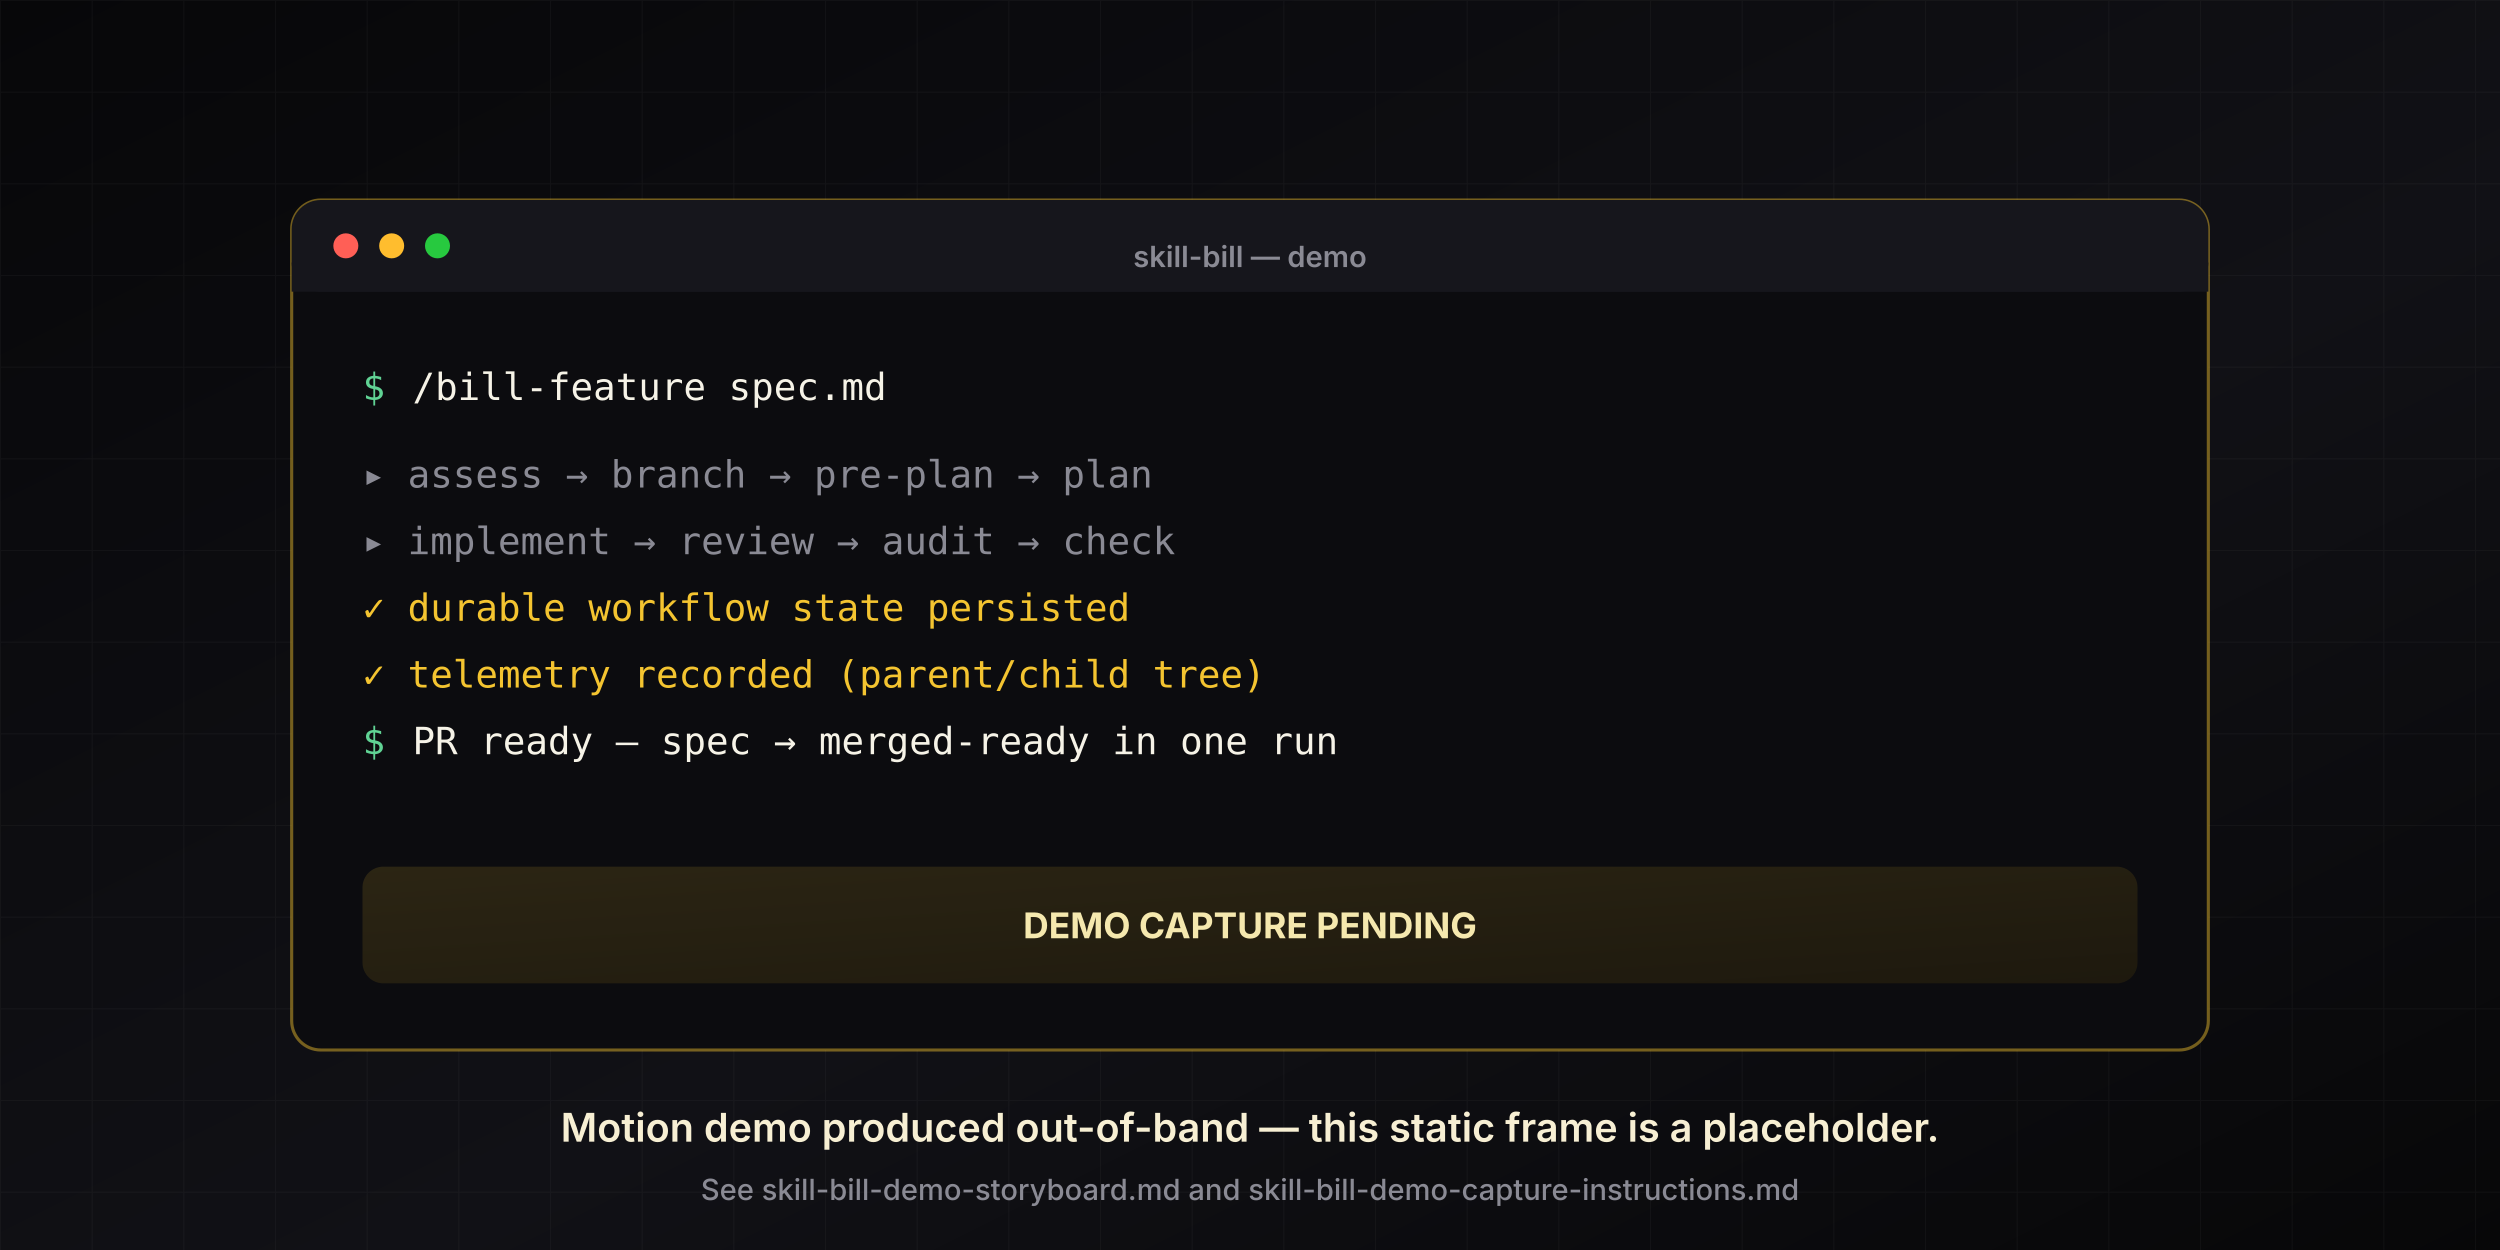
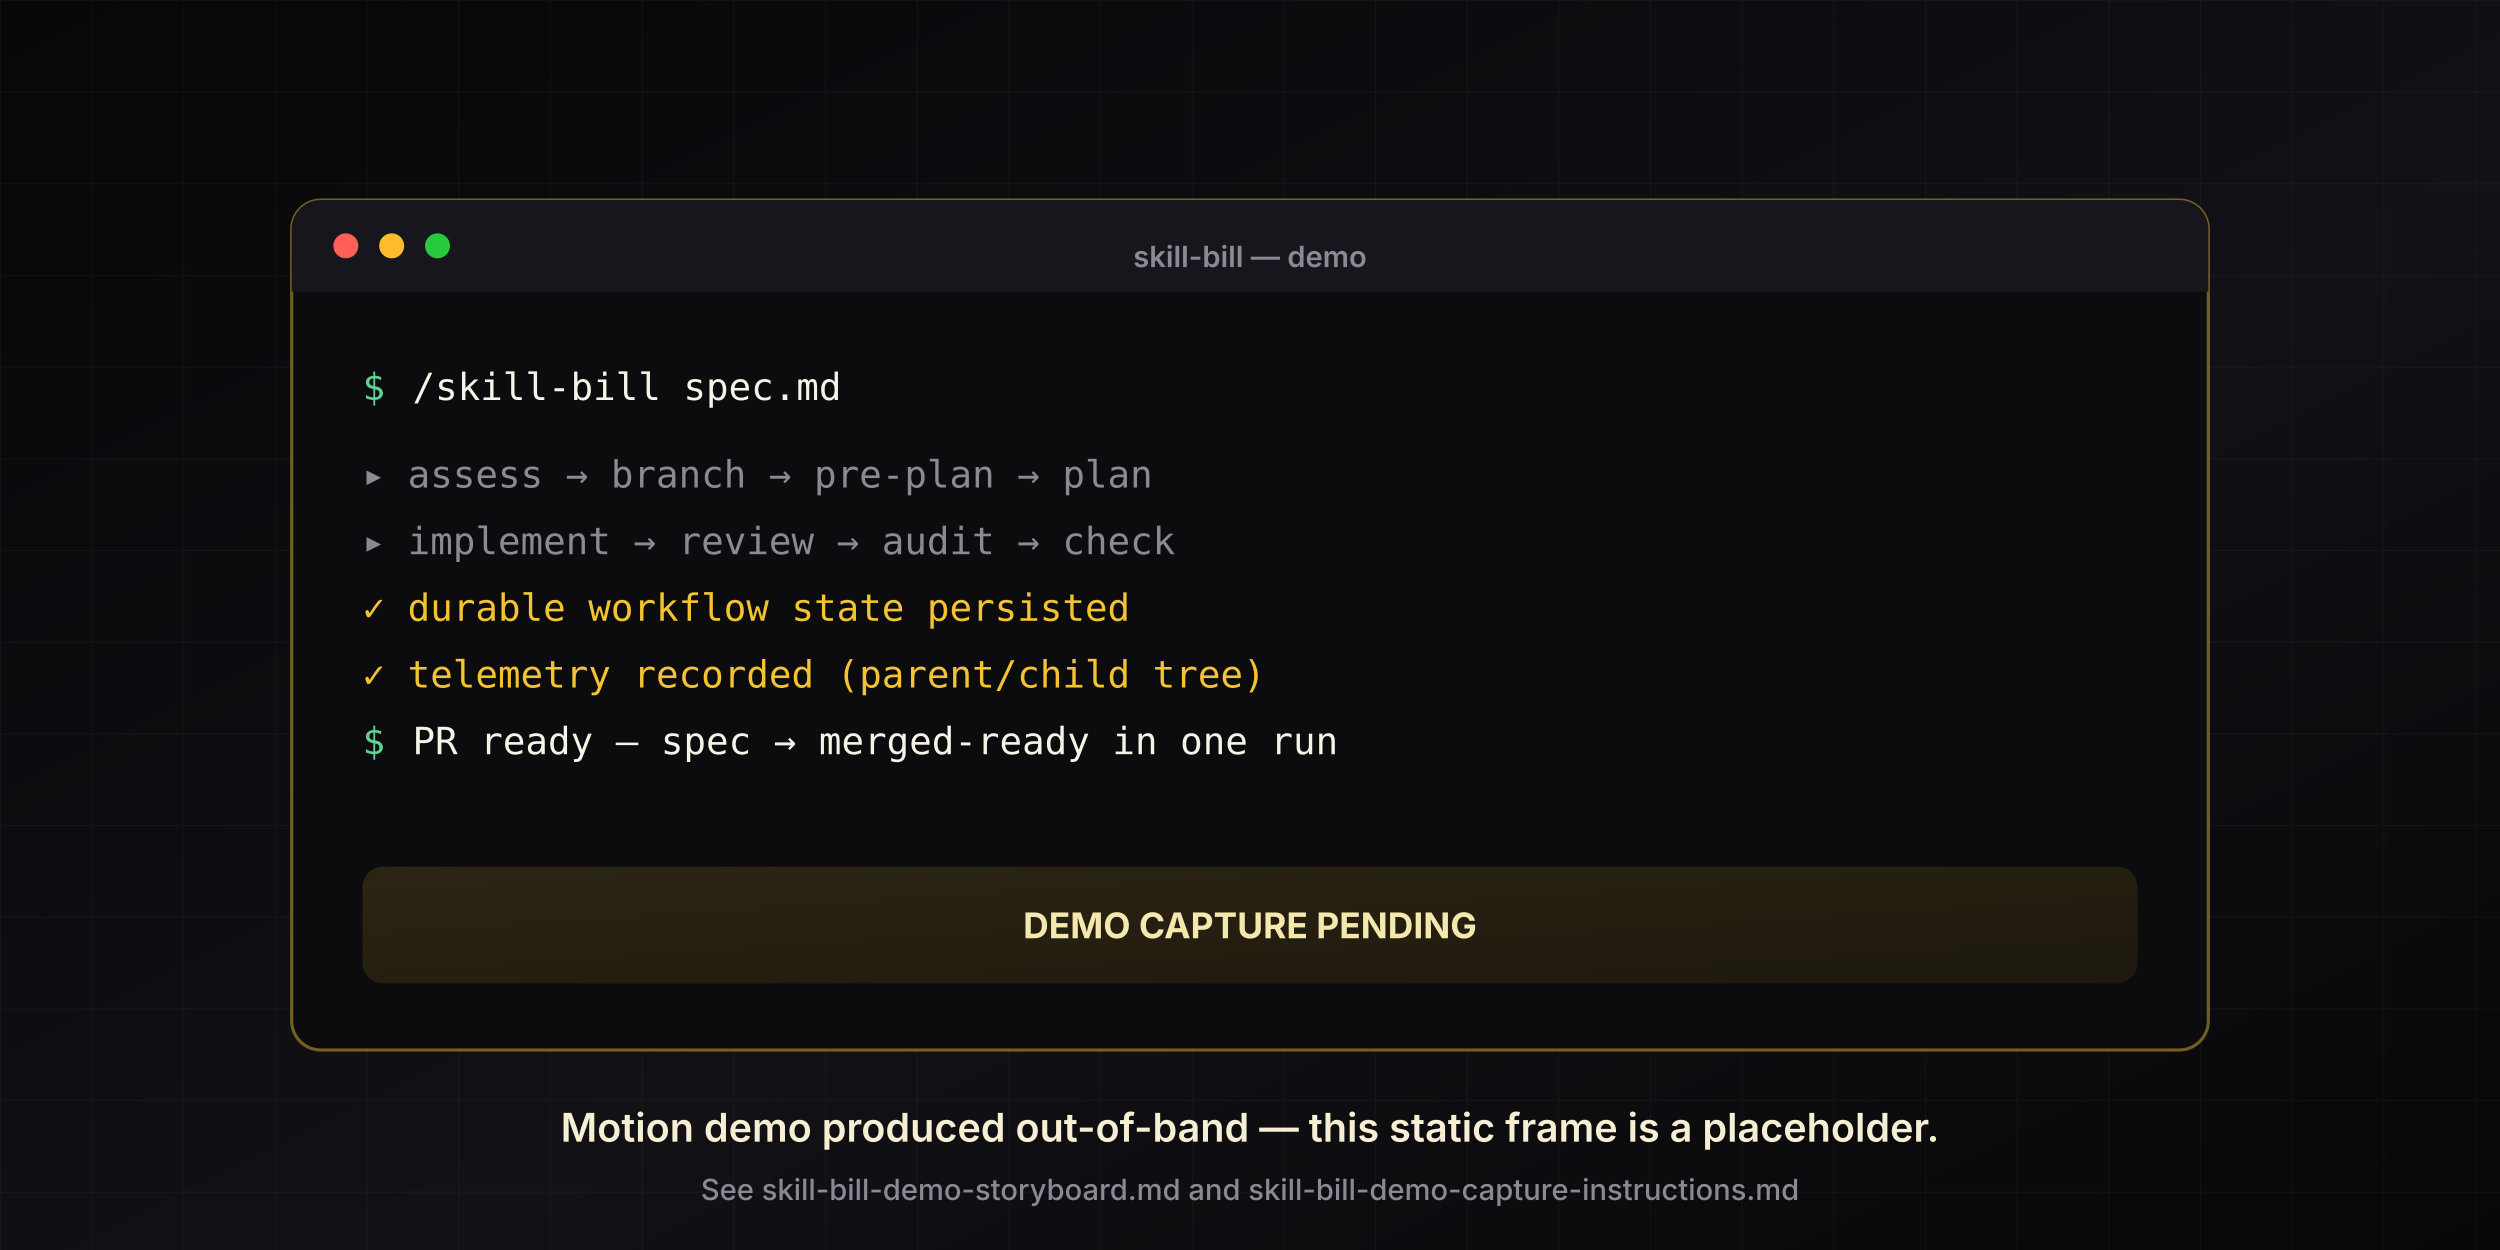
<svg xmlns="http://www.w3.org/2000/svg" width="1200" height="600" viewBox="0 0 1200 600" role="img" aria-labelledby="title desc">
  <defs>
    <linearGradient id="bg" x1="0" x2="1" y1="0" y2="1">
      <stop offset="0" stop-color="#070709" />
      <stop offset="0.58" stop-color="#111116" />
      <stop offset="1" stop-color="#070708" />
    </linearGradient>
    <linearGradient id="gold" x1="0" x2="1" y1="0" y2="1">
      <stop offset="0" stop-color="#f4c430" />
      <stop offset="1" stop-color="#8f6d05" />
    </linearGradient>
    <pattern id="grid" width="44" height="44" patternUnits="userSpaceOnUse">
      <path d="M44 0H0V44" fill="none" stroke="#ffffff" stroke-opacity="0.035" stroke-width="1" />
    </pattern>
  </defs>
  <rect width="1200" height="600" fill="url(#bg)" />
  <rect width="1200" height="600" fill="url(#grid)" />
  <g transform="translate(140 96)">
    <rect x="0" y="0" width="920" height="408" rx="14" fill="#0c0c0f" stroke="#f4c430" stroke-opacity="0.45" stroke-width="1.5" />
    <rect x="0" y="0" width="920" height="44" rx="14" fill="#16161c" />
    <rect x="0" y="30" width="920" height="14" fill="#16161c" />
    <circle cx="26" cy="22" r="6" fill="#ff5f56" />
    <circle cx="48" cy="22" r="6" fill="#ffbd2e" />
    <circle cx="70" cy="22" r="6" fill="#27c93f" />
    <text x="460" y="27" fill="#8a8a94" font-family="Inter, Segoe UI, Arial, sans-serif" font-size="14" font-weight="600" text-anchor="middle" dominant-baseline="middle">skill-bill — demo</text>
    <g font-family="JetBrains Mono, SFMono-Regular, Consolas, monospace" font-size="18">
      <text x="34" y="96" fill="#60d394">$</text>
-       <text x="58" y="96" fill="#f6f3e7">/bill-feature spec.md</text>
+       <text x="58" y="96" fill="#f6f3e7">/skill-bill spec.md</text>
      <text x="34" y="138" fill="#8a8a94">▸ assess → branch → pre-plan → plan</text>
      <text x="34" y="170" fill="#8a8a94">▸ implement → review → audit → check</text>
      <text x="34" y="202" fill="#f4c430">✓ durable workflow state persisted</text>
      <text x="34" y="234" fill="#f4c430">✓ telemetry recorded (parent/child tree)</text>
      <text x="34" y="266" fill="#60d394">$</text>
      <text x="58" y="266" fill="#f6f3e7">PR ready — spec → merged-ready in one run</text>
    </g>
    <rect x="34" y="320" width="852" height="56" rx="10" fill="url(#gold)" opacity="0.14" />
    <text x="460" y="348" fill="#f5e8ae" font-family="Inter, Segoe UI, Arial, sans-serif" font-size="17" font-weight="700" text-anchor="middle" dominant-baseline="middle">DEMO CAPTURE PENDING</text>
  </g>
  <text x="600" y="548" fill="#f7efd3" font-family="Inter, Segoe UI, Arial, sans-serif" font-size="19" font-weight="600" text-anchor="middle">
    Motion demo produced out-of-band — this static frame is a placeholder.
  </text>
  <text x="600" y="576" fill="#8a8a94" font-family="Inter, Segoe UI, Arial, sans-serif" font-size="14" font-weight="500" text-anchor="middle">
    See skill-bill-demo-storyboard.md and skill-bill-demo-capture-instructions.md
  </text>
</svg>
